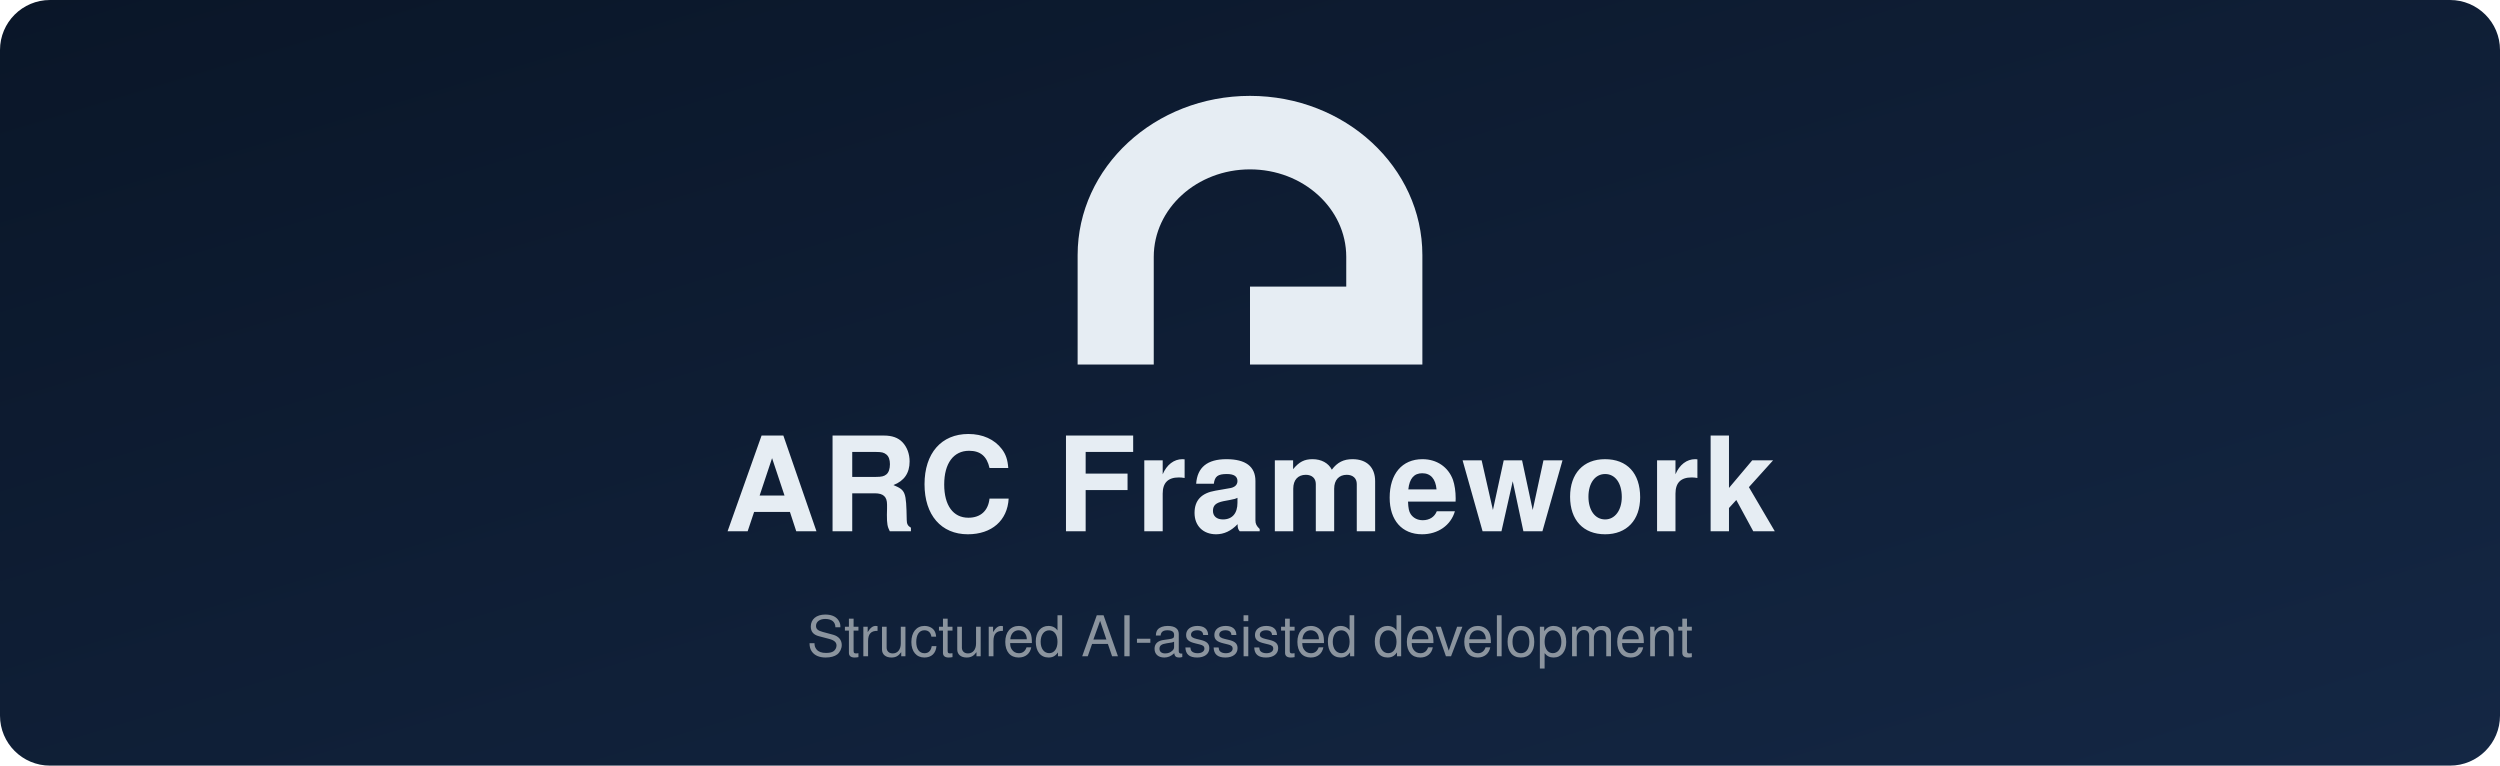
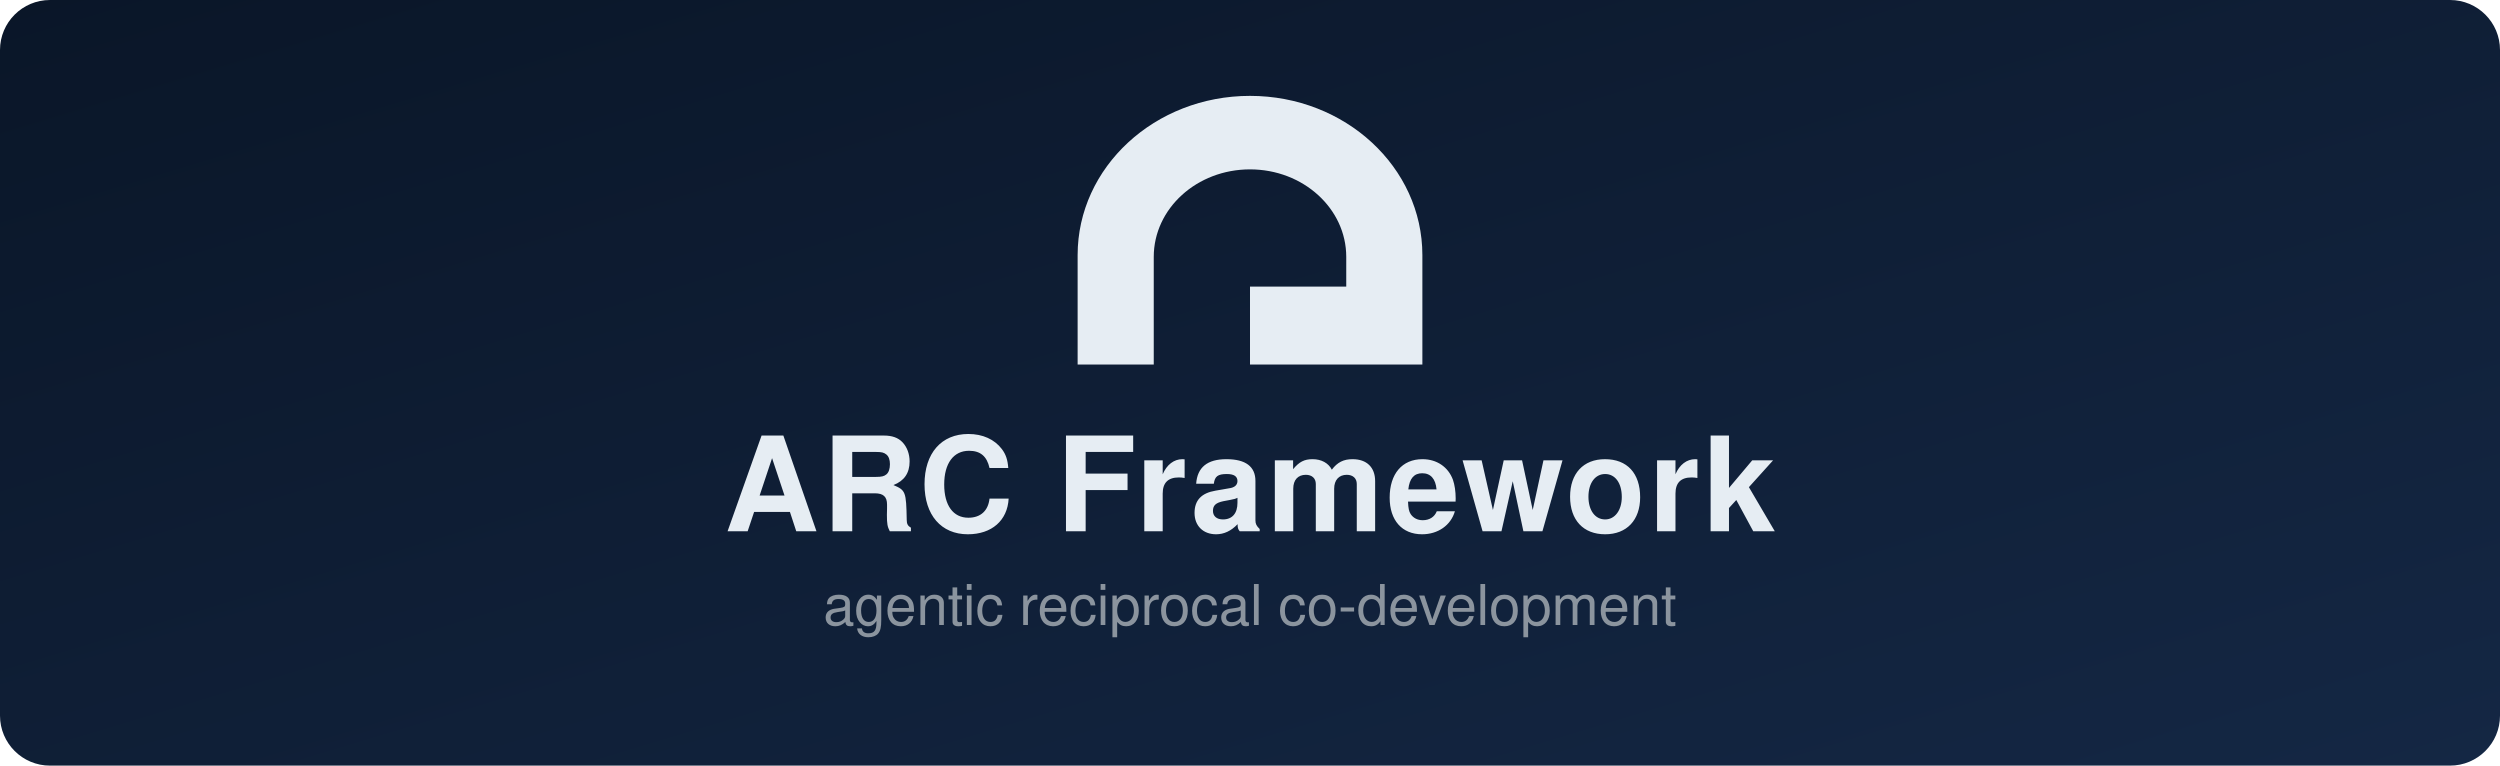
<svg xmlns="http://www.w3.org/2000/svg" viewBox="0 0 800 245">
  <defs>
    <linearGradient id="bg" x1="0" y1="0" x2="1" y2="1">
      <stop offset="0%" stop-color="#0a1628" />
      <stop offset="100%" stop-color="#142744" />
    </linearGradient>
  </defs>
  <rect width="800" height="245" rx="16" fill="url(#bg)" />
  <g transform="translate(400, 85) scale(0.28)">
    <path d="M465 421L268 421L268 332L378 332L378 298A110 100 0 0 0 158 298L158 421L71 421L71 296A197 182 0 0 1 465 296Z" fill="#e6edf3" transform="translate(-268, -308)" />
  </g>
  <text x="400" y="170" text-anchor="middle" font-family="-apple-system, BlinkMacSystemFont, 'Segoe UI', Helvetica, Arial, sans-serif" font-size="42" font-weight="600" fill="#e6edf3" letter-spacing="1">ARC Framework</text>
-   <text x="400" y="210" text-anchor="middle" font-family="-apple-system, BlinkMacSystemFont, 'Segoe UI', Helvetica, Arial, sans-serif" font-size="18" fill="#8b949e">Structured AI-assisted development</text>
+   <text x="400" y="200" text-anchor="middle" font-family="-apple-system, BlinkMacSystemFont, 'Segoe UI', Helvetica, Arial, sans-serif" font-size="18" fill="#8b949e">agentic reciprocal co-development</text>
</svg>
